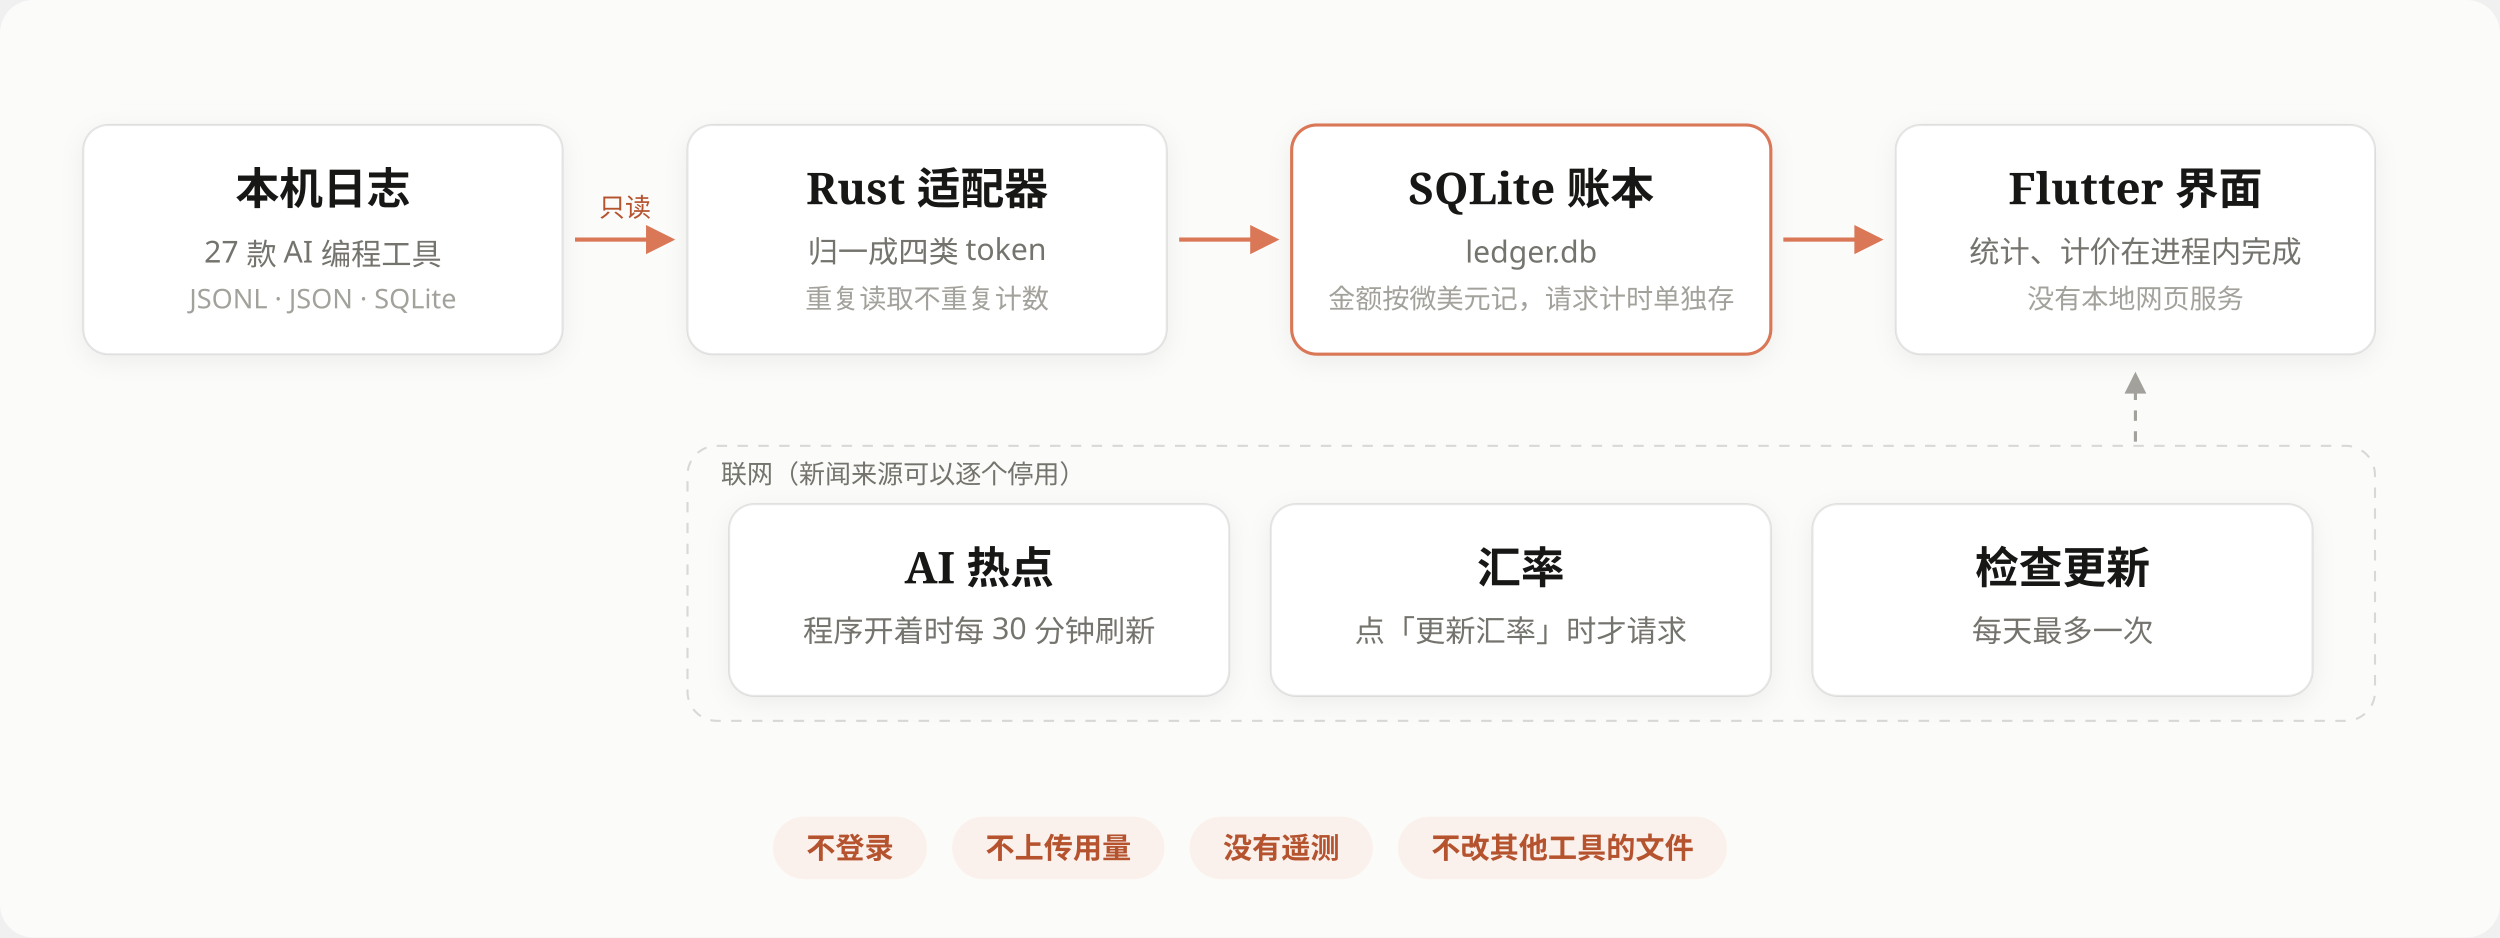
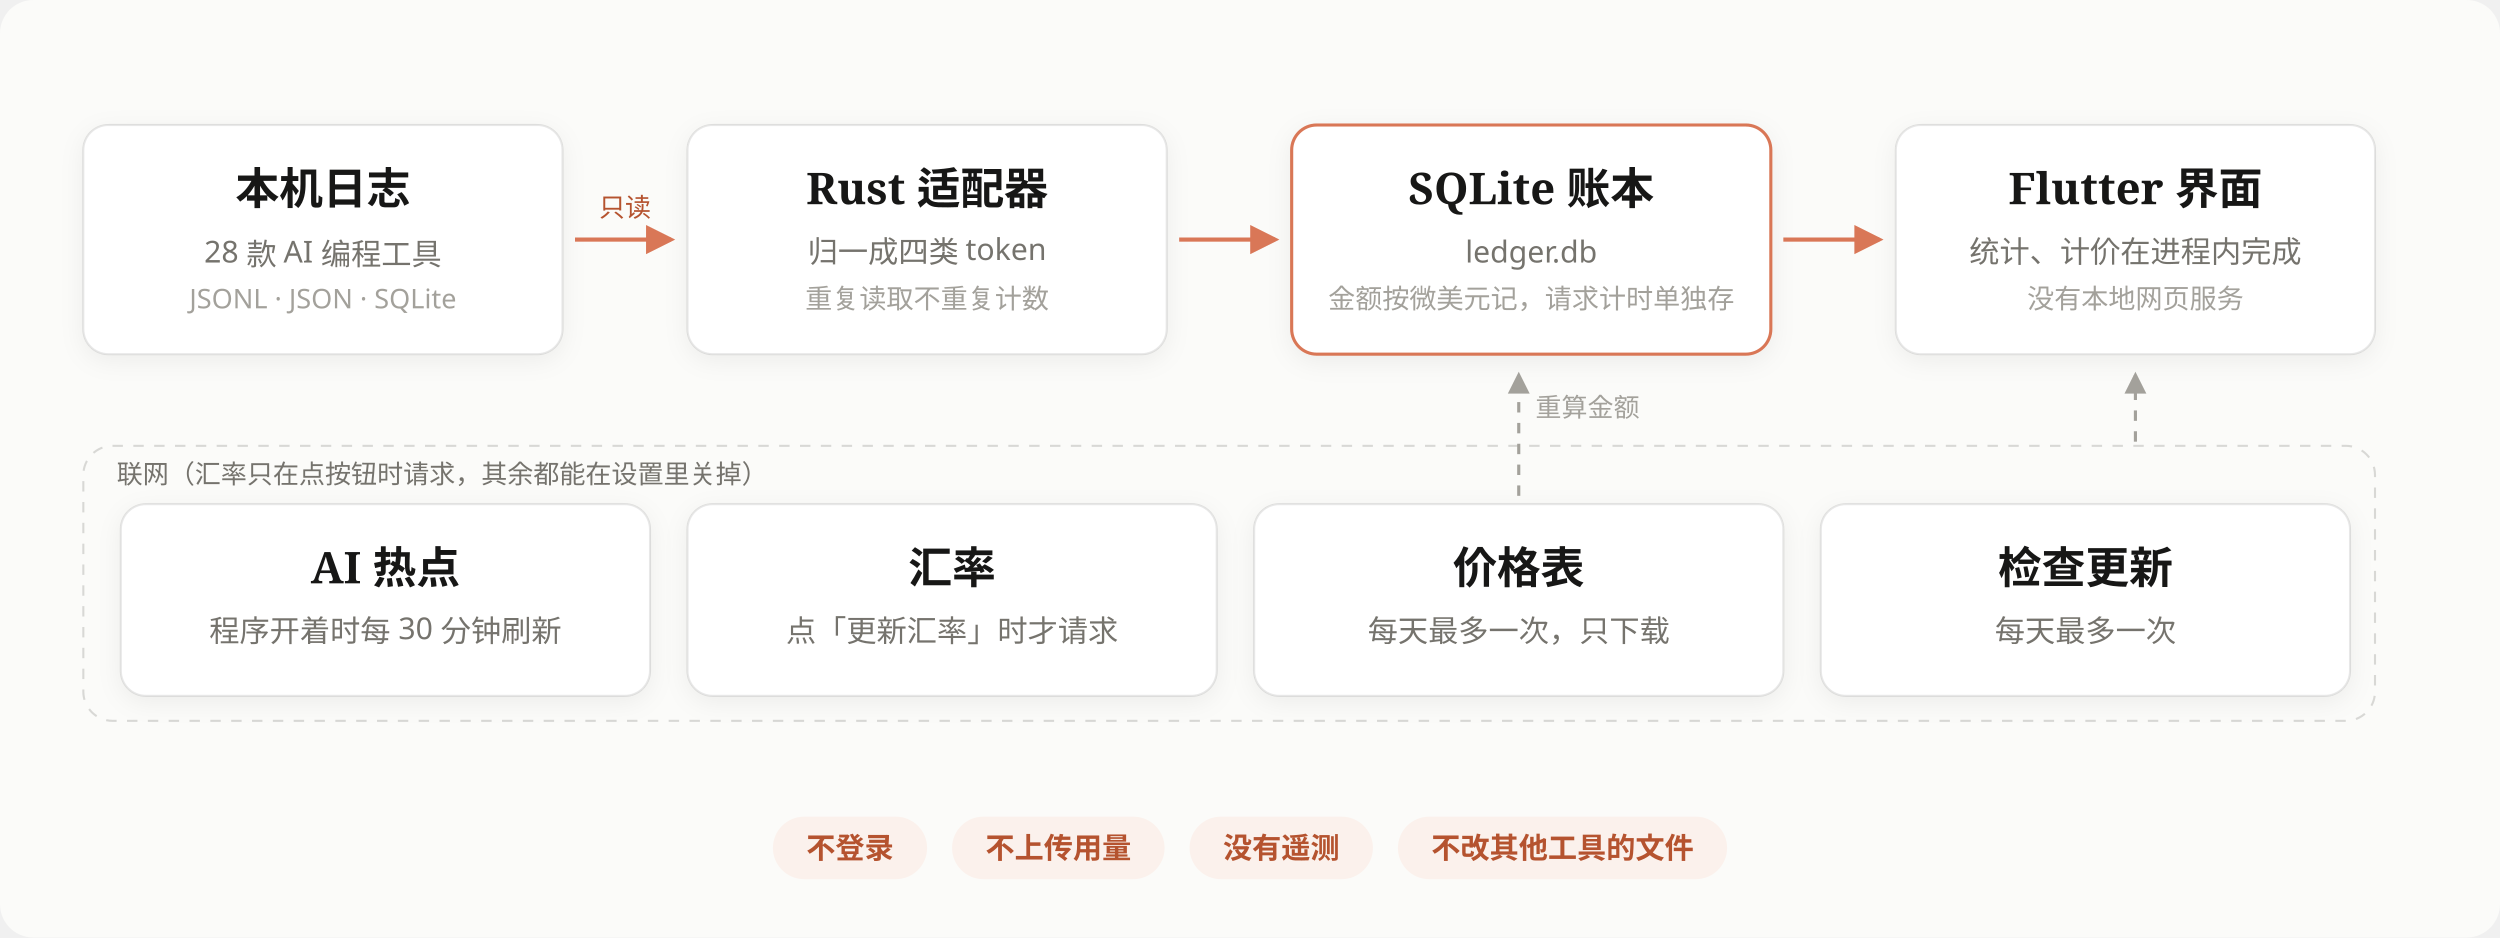
<svg xmlns="http://www.w3.org/2000/svg" viewBox="0 0 1200 450" width="1200" height="450" role="img">
  <rect width="1200" height="450" rx="16" fill="#fbfbf9" />
  <defs>
    <marker id="hA" viewBox="0 0 10 10" refX="8.5" refY="5" markerWidth="7" markerHeight="7" orient="auto-start-reverse">
      <path d="M0 0L10 5L0 10z" fill="#d97757" />
    </marker>
    <marker id="mA" viewBox="0 0 10 10" refX="8.5" refY="5" markerWidth="7" markerHeight="7" orient="auto-start-reverse">
      <path d="M0 0L10 5L0 10z" fill="#a3a19b" />
    </marker>
    <filter id="sA" x="-10%" y="-20%" width="120%" height="150%">
      <feDropShadow dx="0" dy="3" stdDeviation="6" flood-color="#000" flood-opacity="0.06" />
    </filter>
  </defs>
  <rect x="40" y="60" width="230" height="110" rx="12" fill="#ffffff" stroke="rgba(27,26,24,.10)" stroke-width="1" filter="url(#sA)" />
  <text x="155" y="98" text-anchor="middle" font-family="'Noto Serif SC','Source Han Serif SC','Songti SC',Georgia,serif" font-size="21" font-weight="600" fill="#171716">本机日志</text>
-   <text x="155" y="126" text-anchor="middle" font-family="'Segoe UI','Microsoft YaHei','PingFang SC','Noto Sans SC',sans-serif" font-size="14.5" fill="#75736d">27 款 AI 编程工具</text>
+   <text x="155" y="126" text-anchor="middle" font-family="'Segoe UI','Microsoft YaHei','PingFang SC','Noto Sans SC',sans-serif" font-size="14.5" fill="#75736d">28 款 AI 编程工具</text>
  <text x="155" y="148" text-anchor="middle" font-family="'Segoe UI','Microsoft YaHei','PingFang SC','Noto Sans SC',sans-serif" font-size="13" fill="#a3a19b">JSONL · JSON · SQLite</text>
  <rect x="330" y="60" width="230" height="110" rx="12" fill="#ffffff" stroke="rgba(27,26,24,.10)" stroke-width="1" filter="url(#sA)" />
  <text x="445" y="98" text-anchor="middle" font-family="'Noto Serif SC','Source Han Serif SC','Songti SC',Georgia,serif" font-size="21" font-weight="600" fill="#171716">Rust 适配器</text>
  <text x="445" y="126" text-anchor="middle" font-family="'Segoe UI','Microsoft YaHei','PingFang SC','Noto Sans SC',sans-serif" font-size="14.5" fill="#75736d">归一成四类 token</text>
  <text x="445" y="148" text-anchor="middle" font-family="'Segoe UI','Microsoft YaHei','PingFang SC','Noto Sans SC',sans-serif" font-size="13" fill="#a3a19b">重复读取不重复计数</text>
  <rect x="620" y="60" width="230" height="110" rx="12" fill="#ffffff" stroke="#d97757" stroke-width="1.5" filter="url(#sA)" />
  <text x="735" y="98" text-anchor="middle" font-family="'Noto Serif SC','Source Han Serif SC','Songti SC',Georgia,serif" font-size="21" font-weight="600" fill="#171716">SQLite 账本</text>
  <text x="735" y="126" text-anchor="middle" font-family="'Segoe UI','Microsoft YaHei','PingFang SC','Noto Sans SC',sans-serif" font-size="14.5" fill="#75736d">ledger.db</text>
  <text x="735" y="148" text-anchor="middle" font-family="'Segoe UI','Microsoft YaHei','PingFang SC','Noto Sans SC',sans-serif" font-size="13" fill="#a3a19b">金额按微美元记，请求计时单独存</text>
  <rect x="910" y="60" width="230" height="110" rx="12" fill="#ffffff" stroke="rgba(27,26,24,.10)" stroke-width="1" filter="url(#sA)" />
  <text x="1025" y="98" text-anchor="middle" font-family="'Noto Serif SC','Source Han Serif SC','Songti SC',Georgia,serif" font-size="21" font-weight="600" fill="#171716">Flutter 界面</text>
  <text x="1025" y="126" text-anchor="middle" font-family="'Segoe UI','Microsoft YaHei','PingFang SC','Noto Sans SC',sans-serif" font-size="14.5" fill="#75736d">统计、计价在进程内完成</text>
  <text x="1025" y="148" text-anchor="middle" font-family="'Segoe UI','Microsoft YaHei','PingFang SC','Noto Sans SC',sans-serif" font-size="13" fill="#a3a19b">没有本地网页服务</text>
  <path d="M276 115H322" fill="none" stroke="#d97757" stroke-width="2" marker-end="url(#hA)" />
  <text x="300" y="104" text-anchor="middle" font-family="'Segoe UI','Microsoft YaHei','PingFang SC','Noto Sans SC',sans-serif" font-size="12.5" fill="#b5532f">只读</text>
  <path d="M566 115H612" fill="none" stroke="#d97757" stroke-width="2" marker-end="url(#hA)" />
  <path d="M856 115H902" fill="none" stroke="#d97757" stroke-width="2" marker-end="url(#hA)" />
-   <rect x="330" y="214" width="810" height="132" rx="14" fill="none" stroke="rgba(27,26,24,.16)" stroke-dasharray="5 5" />
-   <text x="346" y="232" font-family="'Segoe UI','Microsoft YaHei','PingFang SC','Noto Sans SC',sans-serif" font-size="12.5" fill="#75736d">联网（新闻来源可以逐个停用）</text>
-   <rect x="350" y="242" width="240" height="92" rx="12" fill="#ffffff" stroke="rgba(27,26,24,.10)" stroke-width="1" filter="url(#sA)" />
-   <text x="470" y="280" text-anchor="middle" font-family="'Noto Serif SC','Source Han Serif SC','Songti SC',Georgia,serif" font-size="21" font-weight="600" fill="#171716">AI 热点</text>
-   <text x="470" y="308" text-anchor="middle" font-family="'Segoe UI','Microsoft YaHei','PingFang SC','Noto Sans SC',sans-serif" font-size="14.5" fill="#75736d">程序开着时每 30 分钟刷新</text>
-   <rect x="610" y="242" width="240" height="92" rx="12" fill="#ffffff" stroke="rgba(27,26,24,.10)" stroke-width="1" filter="url(#sA)" />
-   <text x="730" y="280" text-anchor="middle" font-family="'Noto Serif SC','Source Han Serif SC','Songti SC',Georgia,serif" font-size="21" font-weight="600" fill="#171716">汇率</text>
-   <text x="730" y="308" text-anchor="middle" font-family="'Segoe UI','Microsoft YaHei','PingFang SC','Noto Sans SC',sans-serif" font-size="14.5" fill="#75736d">点「更新汇率」时才请求</text>
-   <rect x="870" y="242" width="240" height="92" rx="12" fill="#ffffff" stroke="rgba(27,26,24,.10)" stroke-width="1" filter="url(#sA)" />
-   <text x="990" y="280" text-anchor="middle" font-family="'Noto Serif SC','Source Han Serif SC','Songti SC',Georgia,serif" font-size="21" font-weight="600" fill="#171716">检查更新</text>
-   <text x="990" y="308" text-anchor="middle" font-family="'Segoe UI','Microsoft YaHei','PingFang SC','Noto Sans SC',sans-serif" font-size="14.5" fill="#75736d">每天最多一次</text>
+   <rect x="40" y="214" width="1100" height="132" rx="14" fill="none" stroke="rgba(27,26,24,.16)" stroke-dasharray="5 5" />
+   <text x="56" y="232" font-family="'Segoe UI','Microsoft YaHei','PingFang SC','Noto Sans SC',sans-serif" font-size="12.5" fill="#75736d">联网（汇率只在点按钮时请求，其余都能在设置里关掉）</text>
+   <rect x="58" y="242" width="254" height="92" rx="12" fill="#ffffff" stroke="rgba(27,26,24,.10)" stroke-width="1" filter="url(#sA)" />
+   <text x="185" y="280" text-anchor="middle" font-family="'Noto Serif SC','Source Han Serif SC','Songti SC',Georgia,serif" font-size="21" font-weight="600" fill="#171716">AI 热点</text>
+   <text x="185" y="308" text-anchor="middle" font-family="'Segoe UI','Microsoft YaHei','PingFang SC','Noto Sans SC',sans-serif" font-size="14.5" fill="#75736d">程序开着时每 30 分钟刷新</text>
+   <rect x="330" y="242" width="254" height="92" rx="12" fill="#ffffff" stroke="rgba(27,26,24,.10)" stroke-width="1" filter="url(#sA)" />
+   <text x="457" y="280" text-anchor="middle" font-family="'Noto Serif SC','Source Han Serif SC','Songti SC',Georgia,serif" font-size="21" font-weight="600" fill="#171716">汇率</text>
+   <text x="457" y="308" text-anchor="middle" font-family="'Segoe UI','Microsoft YaHei','PingFang SC','Noto Sans SC',sans-serif" font-size="14.5" fill="#75736d">点「更新汇率」时才请求</text>
+   <rect x="602" y="242" width="254" height="92" rx="12" fill="#ffffff" stroke="rgba(27,26,24,.10)" stroke-width="1" filter="url(#sA)" />
+   <text x="729" y="280" text-anchor="middle" font-family="'Noto Serif SC','Source Han Serif SC','Songti SC',Georgia,serif" font-size="21" font-weight="600" fill="#171716">价格表</text>
+   <text x="729" y="308" text-anchor="middle" font-family="'Segoe UI','Microsoft YaHei','PingFang SC','Noto Sans SC',sans-serif" font-size="14.5" fill="#75736d">每天最多一次，只下载</text>
+   <rect x="874" y="242" width="254" height="92" rx="12" fill="#ffffff" stroke="rgba(27,26,24,.10)" stroke-width="1" filter="url(#sA)" />
+   <text x="1001" y="280" text-anchor="middle" font-family="'Noto Serif SC','Source Han Serif SC','Songti SC',Georgia,serif" font-size="21" font-weight="600" fill="#171716">检查更新</text>
+   <text x="1001" y="308" text-anchor="middle" font-family="'Segoe UI','Microsoft YaHei','PingFang SC','Noto Sans SC',sans-serif" font-size="14.5" fill="#75736d">每天最多一次</text>
+   <path d="M729 238V180" fill="none" stroke="#a3a19b" stroke-width="1.5" stroke-dasharray="5 5" marker-end="url(#mA)" />
+   <text x="762" y="200" text-anchor="middle" font-family="'Segoe UI','Microsoft YaHei','PingFang SC','Noto Sans SC',sans-serif" font-size="12.5" fill="#a3a19b">重算金额</text>
  <path d="M1025 212V180" fill="none" stroke="#a3a19b" stroke-width="1.5" stroke-dasharray="5 5" marker-end="url(#mA)" />
  <rect x="371" y="392" width="74" height="30" rx="15" fill="#fbf1ec" />
  <text x="408" y="412" text-anchor="middle" font-family="'Segoe UI','Microsoft YaHei','PingFang SC','Noto Sans SC',sans-serif" font-size="14" font-weight="600" fill="#b5532f">不登录</text>
  <rect x="457" y="392" width="102" height="30" rx="15" fill="#fbf1ec" />
  <text x="508" y="412" text-anchor="middle" font-family="'Segoe UI','Microsoft YaHei','PingFang SC','Noto Sans SC',sans-serif" font-size="14" font-weight="600" fill="#b5532f">不上传用量</text>
  <rect x="571" y="392" width="88" height="30" rx="15" fill="#fbf1ec" />
  <text x="615" y="412" text-anchor="middle" font-family="'Segoe UI','Microsoft YaHei','PingFang SC','Noto Sans SC',sans-serif" font-size="14" font-weight="600" fill="#b5532f">没有遥测</text>
  <rect x="671" y="392" width="158" height="30" rx="15" fill="#fbf1ec" />
  <text x="750" y="412" text-anchor="middle" font-family="'Segoe UI','Microsoft YaHei','PingFang SC','Noto Sans SC',sans-serif" font-size="14" font-weight="600" fill="#b5532f">不改其他工具的文件</text>
</svg>
